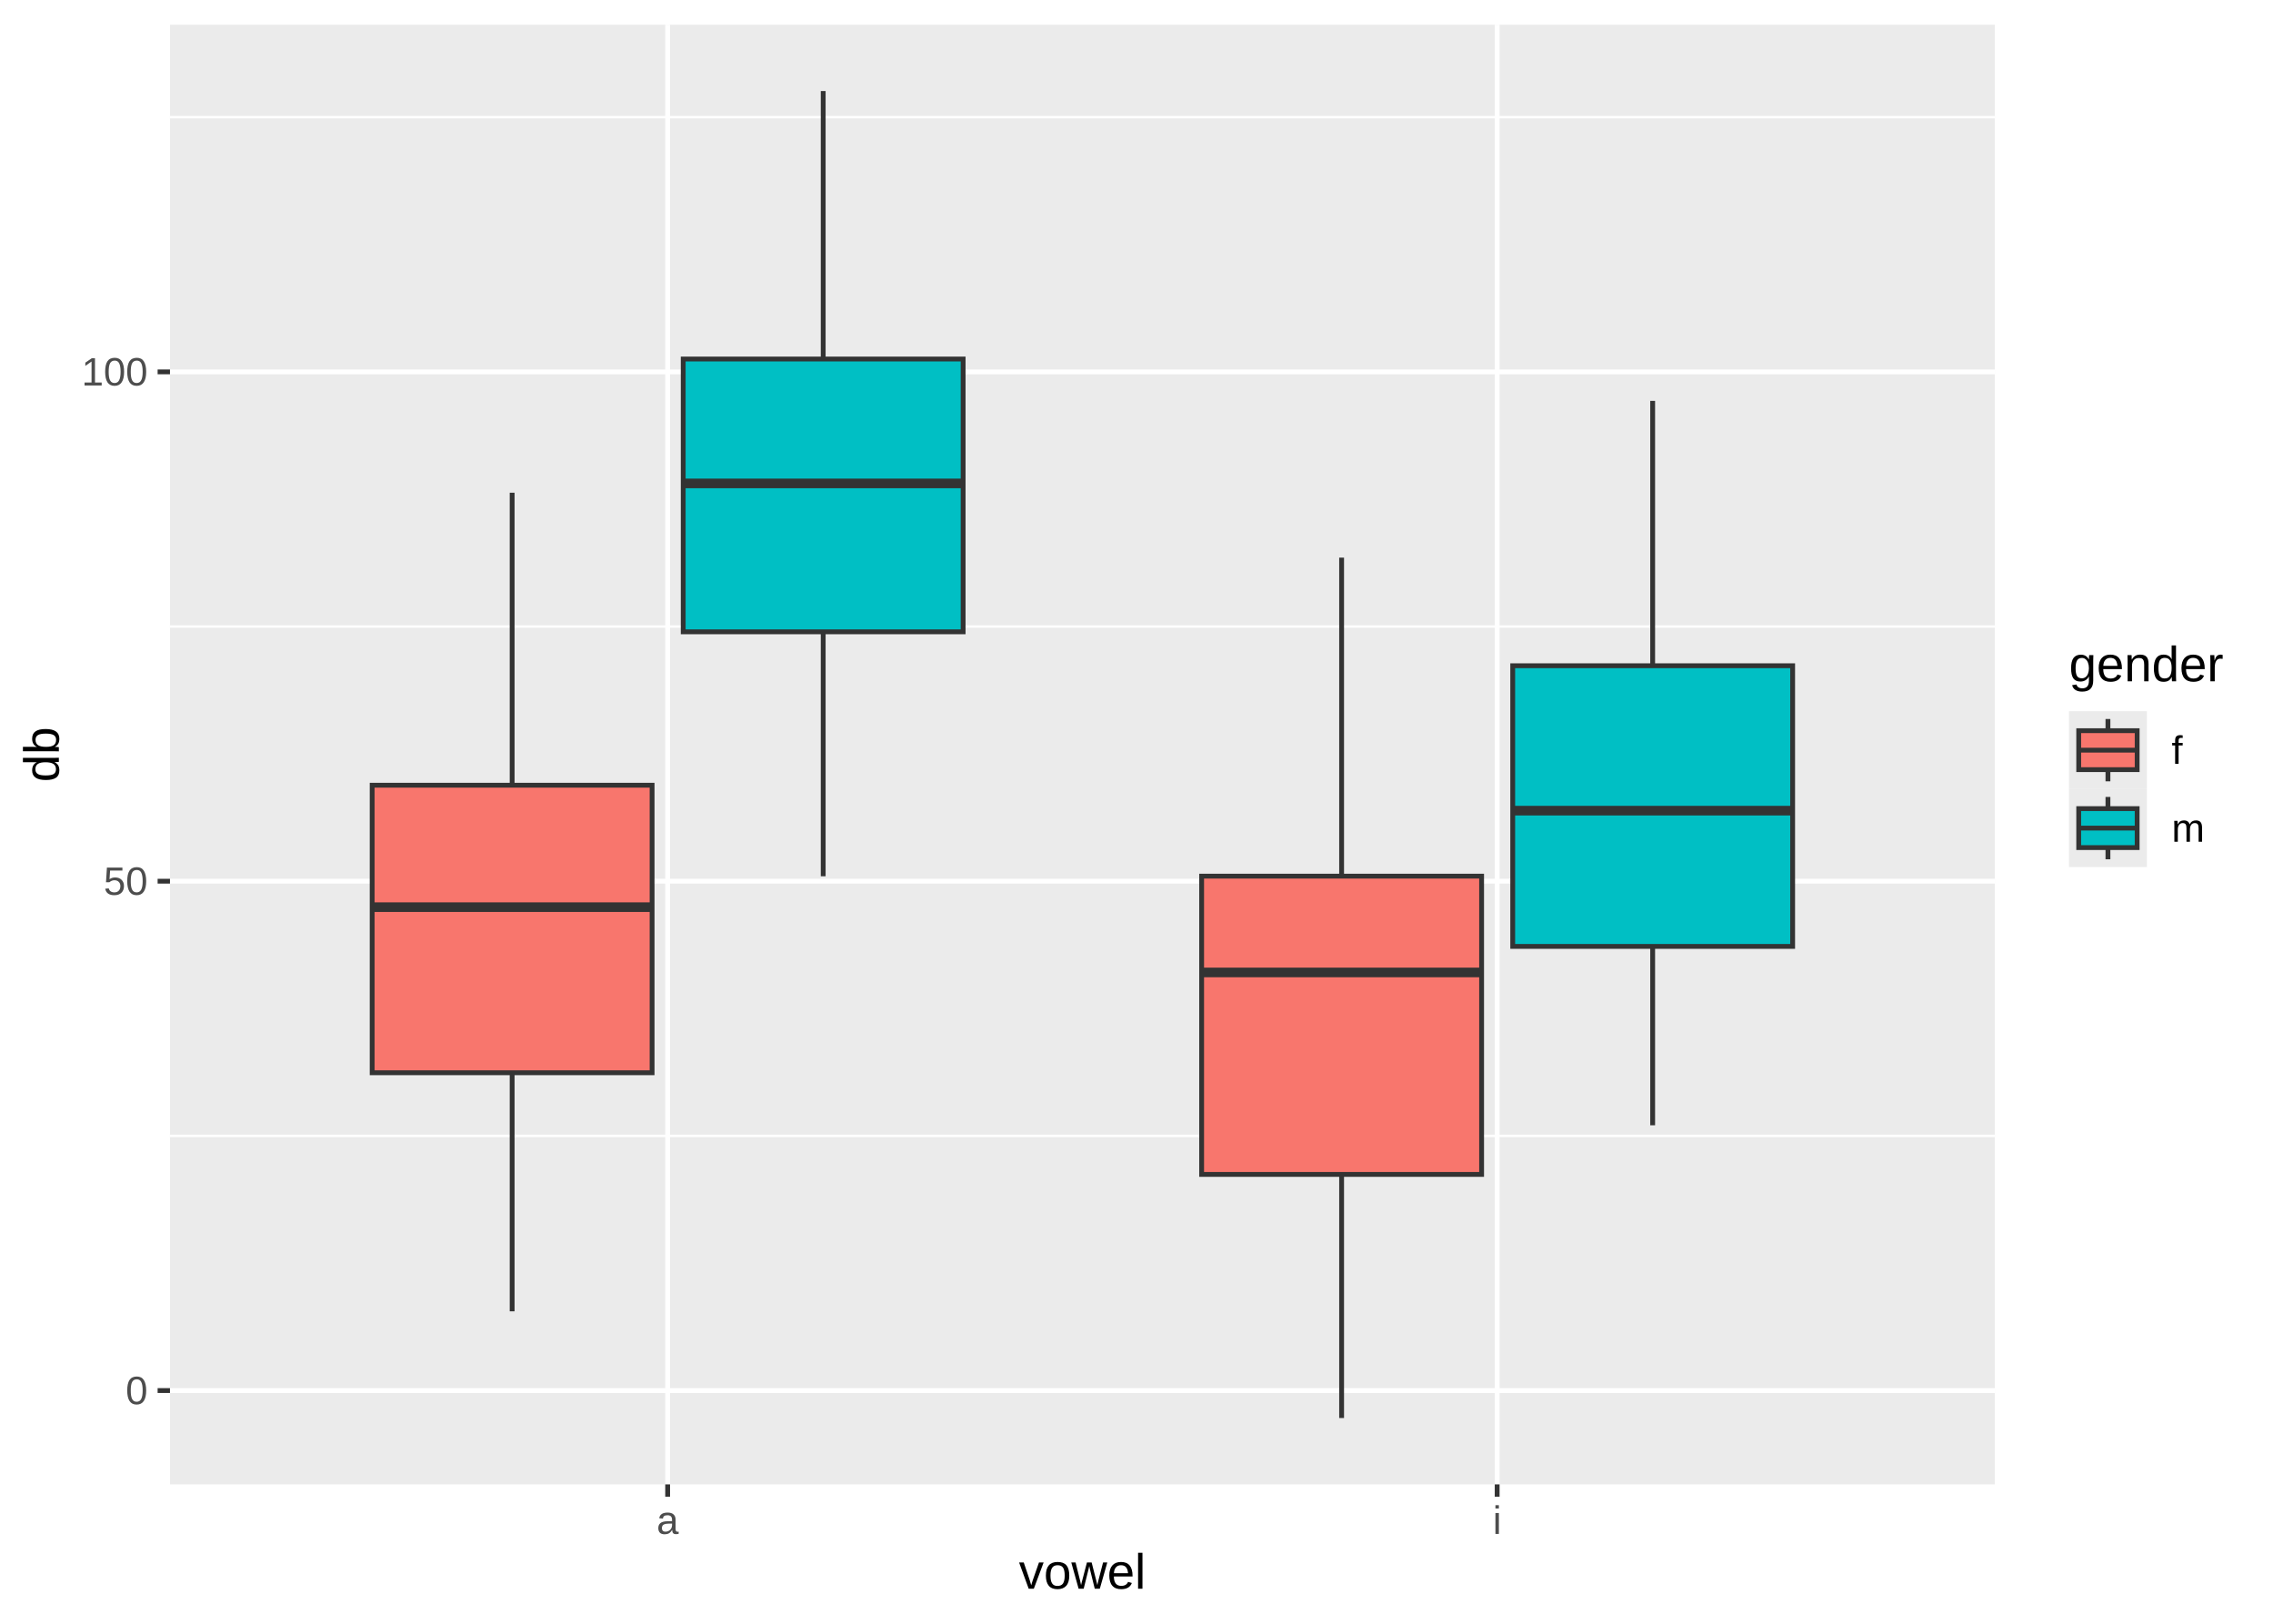
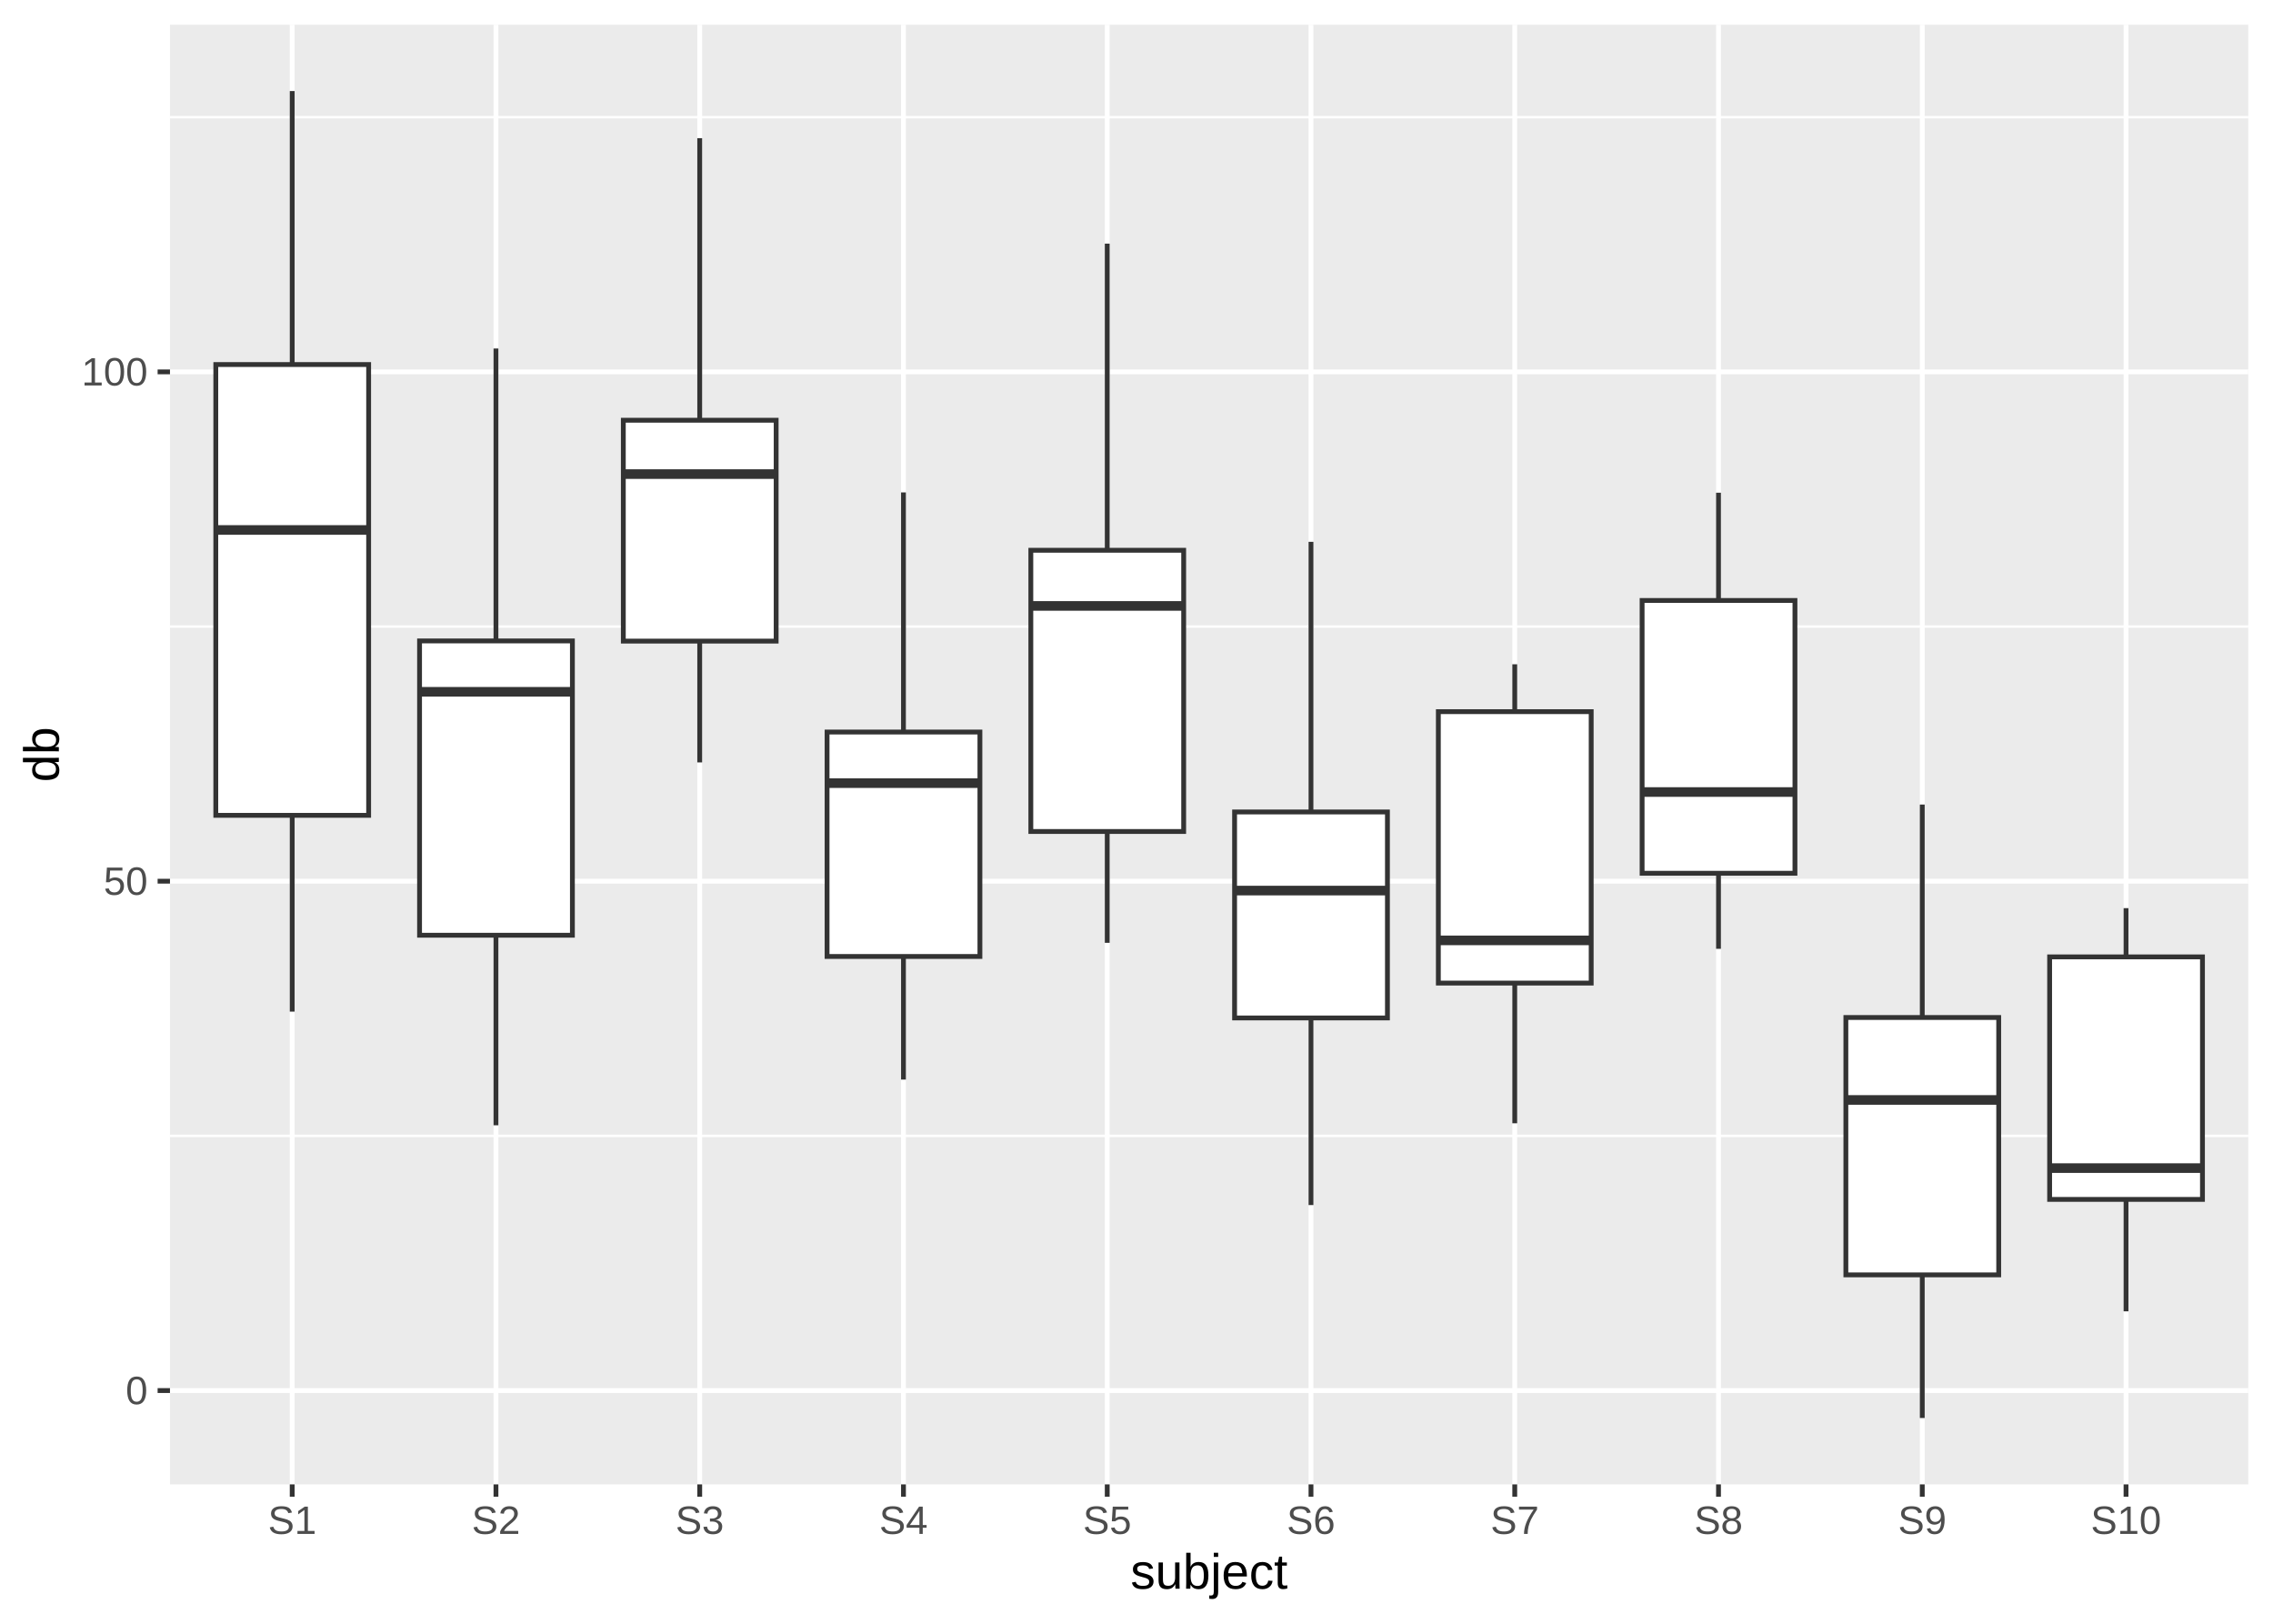
<svg xmlns="http://www.w3.org/2000/svg" width="504.00pt" height="360.00pt" viewBox="0 0 504.00 360.00">
  <g class="svglite">
    <defs>
      <style type="text/css">
    .svglite line, .svglite polyline, .svglite polygon, .svglite path, .svglite rect, .svglite circle {
      fill: none;
      stroke: #000000;
      stroke-linecap: round;
      stroke-linejoin: round;
      stroke-miterlimit: 10.00;
    }
    .svglite text {
      white-space: pre;
    }
    .svglite g.glyphgroup path {
      fill: inherit;
      stroke: none;
    }
  </style>
    </defs>
    <rect width="100%" height="100%" style="stroke: none; fill: #FFFFFF;" />
    <defs>
      <clipPath id="cpMC4wMHw1MDQuMDB8MC4wMHwzNjAuMDA=">
        <rect x="0.00" y="0.00" width="504.00" height="360.00" />
      </clipPath>
    </defs>
    <g clip-path="url(#cpMC4wMHw1MDQuMDB8MC4wMHwzNjAuMDA=)">
-       <rect x="0" y="0.00" width="504.00" height="360.00" style="stroke-width: 1.07; stroke: #FFFFFF; fill: #FFFFFF;" />
+       <rect x="0.00" y="0.00" width="504.00" height="360.00" style="stroke-width: 1.07; stroke: #FFFFFF; fill: #FFFFFF;" />
    </g>
    <defs>
-       <clipPath id="cpMzcuNjl8NDQyLjMyfDUuNDh8MzI5LjEw">
-         <rect x="37.69" y="5.48" width="404.63" height="323.62" />
+       <clipPath id="cpMzcuNjl8NDk4LjUyfDUuNDh8MzI5LjEw">
+         <rect x="37.69" y="5.48" width="460.83" height="323.62" />
      </clipPath>
    </defs>
-     <g clip-path="url(#cpMzcuNjl8NDQyLjMyfDUuNDh8MzI5LjEw)">
-       <rect x="37.69" y="5.48" width="404.63" height="323.62" style="stroke-width: 1.07; stroke: none; fill: #EBEBEB;" />
-       <polyline points="37.69,251.84 442.32,251.84 " style="stroke-width: 0.53; stroke: #FFFFFF; stroke-linecap: butt;" />
-       <polyline points="37.69,138.91 442.32,138.91 " style="stroke-width: 0.53; stroke: #FFFFFF; stroke-linecap: butt;" />
-       <polyline points="37.69,25.98 442.32,25.98 " style="stroke-width: 0.53; stroke: #FFFFFF; stroke-linecap: butt;" />
-       <polyline points="37.69,308.30 442.32,308.30 " style="stroke-width: 1.07; stroke: #FFFFFF; stroke-linecap: butt;" />
-       <polyline points="37.69,195.37 442.32,195.37 " style="stroke-width: 1.07; stroke: #FFFFFF; stroke-linecap: butt;" />
-       <polyline points="37.69,82.45 442.32,82.45 " style="stroke-width: 1.07; stroke: #FFFFFF; stroke-linecap: butt;" />
-       <polyline points="148.04,329.10 148.04,5.48 " style="stroke-width: 1.07; stroke: #FFFFFF; stroke-linecap: butt;" />
-       <polyline points="331.97,329.10 331.97,5.48 " style="stroke-width: 1.07; stroke: #FFFFFF; stroke-linecap: butt;" />
-       <line x1="113.56" y1="174.09" x2="113.56" y2="109.24" style="stroke-width: 1.07; stroke: #333333; stroke-linecap: butt;" />
-       <line x1="113.56" y1="237.84" x2="113.56" y2="290.74" style="stroke-width: 1.07; stroke: #333333; stroke-linecap: butt;" />
-       <polygon points="82.52,174.09 82.52,237.84 144.59,237.84 144.59,174.09 82.52,174.09 " style="stroke-width: 1.07; stroke: #333333; stroke-linecap: butt; stroke-linejoin: miter; fill: #F8766D;" />
-       <line x1="82.52" y1="201.13" x2="144.59" y2="201.13" style="stroke-width: 2.13; stroke: #333333; stroke-linecap: butt; stroke-linejoin: miter;" />
-       <line x1="182.53" y1="79.60" x2="182.53" y2="20.19" style="stroke-width: 1.07; stroke: #333333; stroke-linecap: butt;" />
-       <line x1="182.53" y1="140.08" x2="182.53" y2="194.28" style="stroke-width: 1.07; stroke: #333333; stroke-linecap: butt;" />
-       <polygon points="151.49,79.60 151.49,140.08 213.56,140.08 213.56,79.60 151.49,79.60 " style="stroke-width: 1.07; stroke: #333333; stroke-linecap: butt; stroke-linejoin: miter; fill: #00BFC4;" />
-       <line x1="151.49" y1="107.18" x2="213.56" y2="107.18" style="stroke-width: 2.13; stroke: #333333; stroke-linecap: butt; stroke-linejoin: miter;" />
-       <line x1="297.48" y1="194.25" x2="297.48" y2="123.63" style="stroke-width: 1.07; stroke: #333333; stroke-linecap: butt;" />
-       <line x1="297.48" y1="260.38" x2="297.48" y2="314.39" style="stroke-width: 1.07; stroke: #333333; stroke-linecap: butt;" />
-       <polygon points="266.44,194.25 266.44,260.38 328.52,260.38 328.52,194.25 266.44,194.25 " style="stroke-width: 1.07; stroke: #333333; stroke-linecap: butt; stroke-linejoin: miter; fill: #F8766D;" />
-       <line x1="266.44" y1="215.60" x2="328.52" y2="215.60" style="stroke-width: 2.13; stroke: #333333; stroke-linecap: butt; stroke-linejoin: miter;" />
-       <line x1="366.45" y1="147.60" x2="366.45" y2="88.88" style="stroke-width: 1.07; stroke: #333333; stroke-linecap: butt;" />
-       <line x1="366.45" y1="209.83" x2="366.45" y2="249.49" style="stroke-width: 1.07; stroke: #333333; stroke-linecap: butt;" />
-       <polygon points="335.42,147.60 335.42,209.83 397.49,209.83 397.49,147.60 335.42,147.60 " style="stroke-width: 1.07; stroke: #333333; stroke-linecap: butt; stroke-linejoin: miter; fill: #00BFC4;" />
-       <line x1="335.42" y1="179.73" x2="397.49" y2="179.73" style="stroke-width: 2.13; stroke: #333333; stroke-linecap: butt; stroke-linejoin: miter;" />
+     <g clip-path="url(#cpMzcuNjl8NDk4LjUyfDUuNDh8MzI5LjEw)">
+       <rect x="37.69" y="5.48" width="460.83" height="323.62" style="stroke-width: 1.07; stroke: none; fill: #EBEBEB;" />
+       <polyline points="37.69,251.84 498.52,251.84 " style="stroke-width: 0.53; stroke: #FFFFFF; stroke-linecap: butt;" />
+       <polyline points="37.69,138.91 498.52,138.91 " style="stroke-width: 0.53; stroke: #FFFFFF; stroke-linecap: butt;" />
+       <polyline points="37.69,25.98 498.52,25.98 " style="stroke-width: 0.53; stroke: #FFFFFF; stroke-linecap: butt;" />
+       <polyline points="37.69,308.30 498.52,308.30 " style="stroke-width: 1.07; stroke: #FFFFFF; stroke-linecap: butt;" />
+       <polyline points="37.69,195.37 498.52,195.37 " style="stroke-width: 1.07; stroke: #FFFFFF; stroke-linecap: butt;" />
+       <polyline points="37.69,82.45 498.52,82.45 " style="stroke-width: 1.07; stroke: #FFFFFF; stroke-linecap: butt;" />
+       <polyline points="64.79,329.10 64.79,5.48 " style="stroke-width: 1.07; stroke: #FFFFFF; stroke-linecap: butt;" />
+       <polyline points="109.97,329.10 109.97,5.48 " style="stroke-width: 1.07; stroke: #FFFFFF; stroke-linecap: butt;" />
+       <polyline points="155.15,329.10 155.15,5.48 " style="stroke-width: 1.07; stroke: #FFFFFF; stroke-linecap: butt;" />
+       <polyline points="200.33,329.10 200.33,5.48 " style="stroke-width: 1.07; stroke: #FFFFFF; stroke-linecap: butt;" />
+       <polyline points="245.51,329.10 245.51,5.48 " style="stroke-width: 1.07; stroke: #FFFFFF; stroke-linecap: butt;" />
+       <polyline points="290.69,329.10 290.69,5.48 " style="stroke-width: 1.07; stroke: #FFFFFF; stroke-linecap: butt;" />
+       <polyline points="335.87,329.10 335.87,5.48 " style="stroke-width: 1.07; stroke: #FFFFFF; stroke-linecap: butt;" />
+       <polyline points="381.05,329.10 381.05,5.48 " style="stroke-width: 1.07; stroke: #FFFFFF; stroke-linecap: butt;" />
+       <polyline points="426.23,329.10 426.23,5.48 " style="stroke-width: 1.07; stroke: #FFFFFF; stroke-linecap: butt;" />
+       <polyline points="471.41,329.10 471.41,5.48 " style="stroke-width: 1.07; stroke: #FFFFFF; stroke-linecap: butt;" />
+       <line x1="64.79" y1="80.82" x2="64.79" y2="20.19" style="stroke-width: 1.07; stroke: #333333; stroke-linecap: butt;" />
+       <line x1="64.79" y1="180.77" x2="64.79" y2="224.29" style="stroke-width: 1.07; stroke: #333333; stroke-linecap: butt;" />
+       <polygon points="47.85,80.82 47.85,180.77 81.74,180.77 81.74,80.82 47.85,80.82 " style="stroke-width: 1.07; stroke: #333333; stroke-linecap: butt; stroke-linejoin: miter; fill: #FFFFFF;" />
+       <line x1="47.85" y1="117.50" x2="81.74" y2="117.50" style="stroke-width: 2.13; stroke: #333333; stroke-linecap: butt; stroke-linejoin: miter;" />
+       <line x1="109.97" y1="142.10" x2="109.97" y2="77.27" style="stroke-width: 1.07; stroke: #333333; stroke-linecap: butt;" />
+       <line x1="109.97" y1="207.35" x2="109.97" y2="249.49" style="stroke-width: 1.07; stroke: #333333; stroke-linecap: butt;" />
+       <polygon points="93.03,142.10 93.03,207.35 126.92,207.35 126.92,142.10 93.03,142.10 " style="stroke-width: 1.07; stroke: #333333; stroke-linecap: butt; stroke-linejoin: miter; fill: #FFFFFF;" />
+       <line x1="93.03" y1="153.38" x2="126.92" y2="153.38" style="stroke-width: 2.13; stroke: #333333; stroke-linecap: butt; stroke-linejoin: miter;" />
+       <line x1="155.15" y1="93.17" x2="155.15" y2="30.64" style="stroke-width: 1.07; stroke: #333333; stroke-linecap: butt;" />
+       <line x1="155.15" y1="142.14" x2="155.15" y2="169.03" style="stroke-width: 1.07; stroke: #333333; stroke-linecap: butt;" />
+       <polygon points="138.21,93.17 138.21,142.14 172.10,142.14 172.10,93.17 138.21,93.17 " style="stroke-width: 1.07; stroke: #333333; stroke-linecap: butt; stroke-linejoin: miter; fill: #FFFFFF;" />
+       <line x1="138.21" y1="105.11" x2="172.10" y2="105.11" style="stroke-width: 2.13; stroke: #333333; stroke-linecap: butt; stroke-linejoin: miter;" />
+       <line x1="200.33" y1="162.30" x2="200.33" y2="109.18" style="stroke-width: 1.07; stroke: #333333; stroke-linecap: butt;" />
+       <line x1="200.33" y1="212.06" x2="200.33" y2="239.35" style="stroke-width: 1.07; stroke: #333333; stroke-linecap: butt;" />
+       <polygon points="183.39,162.30 183.39,212.06 217.28,212.06 217.28,162.30 183.39,162.30 " style="stroke-width: 1.07; stroke: #333333; stroke-linecap: butt; stroke-linejoin: miter; fill: #FFFFFF;" />
+       <line x1="183.39" y1="173.63" x2="217.28" y2="173.63" style="stroke-width: 2.13; stroke: #333333; stroke-linecap: butt; stroke-linejoin: miter;" />
+       <line x1="245.51" y1="122.00" x2="245.51" y2="54.02" style="stroke-width: 1.07; stroke: #333333; stroke-linecap: butt;" />
+       <line x1="245.51" y1="184.35" x2="245.51" y2="209.03" style="stroke-width: 1.07; stroke: #333333; stroke-linecap: butt;" />
+       <polygon points="228.57,122.00 228.57,184.35 262.46,184.35 262.46,122.00 228.57,122.00 " style="stroke-width: 1.07; stroke: #333333; stroke-linecap: butt; stroke-linejoin: miter; fill: #FFFFFF;" />
+       <line x1="228.57" y1="134.34" x2="262.46" y2="134.34" style="stroke-width: 2.13; stroke: #333333; stroke-linecap: butt; stroke-linejoin: miter;" />
+       <line x1="290.69" y1="180.02" x2="290.69" y2="120.13" style="stroke-width: 1.07; stroke: #333333; stroke-linecap: butt;" />
+       <line x1="290.69" y1="225.69" x2="290.69" y2="267.17" style="stroke-width: 1.07; stroke: #333333; stroke-linecap: butt;" />
+       <polygon points="273.75,180.02 273.75,225.69 307.64,225.69 307.64,180.02 273.75,180.02 " style="stroke-width: 1.07; stroke: #333333; stroke-linecap: butt; stroke-linejoin: miter; fill: #FFFFFF;" />
+       <line x1="273.75" y1="197.45" x2="307.64" y2="197.45" style="stroke-width: 2.13; stroke: #333333; stroke-linecap: butt; stroke-linejoin: miter;" />
+       <line x1="335.87" y1="157.78" x2="335.87" y2="147.28" style="stroke-width: 1.07; stroke: #333333; stroke-linecap: butt;" />
+       <line x1="335.87" y1="217.96" x2="335.87" y2="249.04" style="stroke-width: 1.07; stroke: #333333; stroke-linecap: butt;" />
+       <polygon points="318.93,157.78 318.93,217.96 352.82,217.96 352.82,157.78 318.93,157.78 " style="stroke-width: 1.07; stroke: #333333; stroke-linecap: butt; stroke-linejoin: miter; fill: #FFFFFF;" />
+       <line x1="318.93" y1="208.49" x2="352.82" y2="208.49" style="stroke-width: 2.13; stroke: #333333; stroke-linecap: butt; stroke-linejoin: miter;" />
+       <line x1="381.05" y1="133.13" x2="381.05" y2="109.24" style="stroke-width: 1.07; stroke: #333333; stroke-linecap: butt;" />
+       <line x1="381.05" y1="193.61" x2="381.05" y2="210.36" style="stroke-width: 1.07; stroke: #333333; stroke-linecap: butt;" />
+       <polygon points="364.11,133.13 364.11,193.61 398.00,193.61 398.00,133.13 364.11,133.13 " style="stroke-width: 1.07; stroke: #333333; stroke-linecap: butt; stroke-linejoin: miter; fill: #FFFFFF;" />
+       <line x1="364.11" y1="175.60" x2="398.00" y2="175.60" style="stroke-width: 2.13; stroke: #333333; stroke-linecap: butt; stroke-linejoin: miter;" />
+       <line x1="426.23" y1="225.59" x2="426.23" y2="178.37" style="stroke-width: 1.07; stroke: #333333; stroke-linecap: butt;" />
+       <line x1="426.23" y1="282.65" x2="426.23" y2="314.39" style="stroke-width: 1.07; stroke: #333333; stroke-linecap: butt;" />
+       <polygon points="409.29,225.59 409.29,282.65 443.18,282.65 443.18,225.59 409.29,225.59 " style="stroke-width: 1.07; stroke: #333333; stroke-linecap: butt; stroke-linejoin: miter; fill: #FFFFFF;" />
+       <line x1="409.29" y1="243.87" x2="443.18" y2="243.87" style="stroke-width: 2.13; stroke: #333333; stroke-linecap: butt; stroke-linejoin: miter;" />
+       <line x1="471.41" y1="212.15" x2="471.41" y2="201.35" style="stroke-width: 1.07; stroke: #333333; stroke-linecap: butt;" />
+       <line x1="471.41" y1="265.92" x2="471.41" y2="290.74" style="stroke-width: 1.07; stroke: #333333; stroke-linecap: butt;" />
+       <polygon points="454.47,212.15 454.47,265.92 488.36,265.92 488.36,212.15 454.47,212.15 " style="stroke-width: 1.07; stroke: #333333; stroke-linecap: butt; stroke-linejoin: miter; fill: #FFFFFF;" />
+       <line x1="454.47" y1="258.98" x2="488.36" y2="258.98" style="stroke-width: 2.13; stroke: #333333; stroke-linecap: butt; stroke-linejoin: miter;" />
    </g>
    <g clip-path="url(#cpMC4wMHw1MDQuMDB8MC4wMHwzNjAuMDA=)">
      <text x="32.76" y="311.33" text-anchor="end" style="font-size: 8.80px;fill: #4D4D4D; font-family: &quot;Arimo&quot;;" textLength="4.89px" lengthAdjust="spacingAndGlyphs">0</text>
      <text x="32.76" y="198.40" text-anchor="end" style="font-size: 8.80px;fill: #4D4D4D; font-family: &quot;Arimo&quot;;" textLength="9.78px" lengthAdjust="spacingAndGlyphs">50</text>
      <text x="32.76" y="85.47" text-anchor="end" style="font-size: 8.80px;fill: #4D4D4D; font-family: &quot;Arimo&quot;;" textLength="14.67px" lengthAdjust="spacingAndGlyphs">100</text>
      <polyline points="34.95,308.30 37.69,308.30 " style="stroke-width: 1.07; stroke: #333333; stroke-linecap: butt;" />
      <polyline points="34.95,195.37 37.69,195.37 " style="stroke-width: 1.07; stroke: #333333; stroke-linecap: butt;" />
      <polyline points="34.95,82.45 37.69,82.45 " style="stroke-width: 1.07; stroke: #333333; stroke-linecap: butt;" />
-       <polyline points="148.04,331.84 148.04,329.10 " style="stroke-width: 1.07; stroke: #333333; stroke-linecap: butt;" />
-       <polyline points="331.97,331.84 331.97,329.10 " style="stroke-width: 1.07; stroke: #333333; stroke-linecap: butt;" />
-       <text x="148.04" y="340.09" text-anchor="middle" style="font-size: 8.80px;fill: #4D4D4D; font-family: &quot;Arimo&quot;;" textLength="4.89px" lengthAdjust="spacingAndGlyphs">a</text>
-       <text x="331.97" y="340.09" text-anchor="middle" style="font-size: 8.80px;fill: #4D4D4D; font-family: &quot;Arimo&quot;;" textLength="1.95px" lengthAdjust="spacingAndGlyphs">i</text>
-       <text x="240.00" y="352.23" text-anchor="middle" style="font-size: 11.00px; font-family: &quot;Arimo&quot;;" textLength="28.12px" lengthAdjust="spacingAndGlyphs">vowel</text>
+       <polyline points="64.79,331.84 64.79,329.10 " style="stroke-width: 1.07; stroke: #333333; stroke-linecap: butt;" />
+       <polyline points="109.97,331.84 109.97,329.10 " style="stroke-width: 1.07; stroke: #333333; stroke-linecap: butt;" />
+       <polyline points="155.15,331.84 155.15,329.10 " style="stroke-width: 1.07; stroke: #333333; stroke-linecap: butt;" />
+       <polyline points="200.33,331.84 200.33,329.10 " style="stroke-width: 1.07; stroke: #333333; stroke-linecap: butt;" />
+       <polyline points="245.51,331.84 245.51,329.10 " style="stroke-width: 1.07; stroke: #333333; stroke-linecap: butt;" />
+       <polyline points="290.69,331.84 290.69,329.10 " style="stroke-width: 1.07; stroke: #333333; stroke-linecap: butt;" />
+       <polyline points="335.87,331.84 335.87,329.10 " style="stroke-width: 1.07; stroke: #333333; stroke-linecap: butt;" />
+       <polyline points="381.05,331.84 381.05,329.10 " style="stroke-width: 1.07; stroke: #333333; stroke-linecap: butt;" />
+       <polyline points="426.23,331.84 426.23,329.10 " style="stroke-width: 1.07; stroke: #333333; stroke-linecap: butt;" />
+       <polyline points="471.41,331.84 471.41,329.10 " style="stroke-width: 1.07; stroke: #333333; stroke-linecap: butt;" />
+       <text x="64.79" y="340.09" text-anchor="middle" style="font-size: 8.80px;fill: #4D4D4D; font-family: &quot;Arimo&quot;;" textLength="10.77px" lengthAdjust="spacingAndGlyphs">S1</text>
+       <text x="109.97" y="340.09" text-anchor="middle" style="font-size: 8.80px;fill: #4D4D4D; font-family: &quot;Arimo&quot;;" textLength="10.77px" lengthAdjust="spacingAndGlyphs">S2</text>
+       <text x="155.15" y="340.09" text-anchor="middle" style="font-size: 8.80px;fill: #4D4D4D; font-family: &quot;Arimo&quot;;" textLength="10.77px" lengthAdjust="spacingAndGlyphs">S3</text>
+       <text x="200.33" y="340.09" text-anchor="middle" style="font-size: 8.80px;fill: #4D4D4D; font-family: &quot;Arimo&quot;;" textLength="10.77px" lengthAdjust="spacingAndGlyphs">S4</text>
+       <text x="245.51" y="340.09" text-anchor="middle" style="font-size: 8.80px;fill: #4D4D4D; font-family: &quot;Arimo&quot;;" textLength="10.77px" lengthAdjust="spacingAndGlyphs">S5</text>
+       <text x="290.69" y="340.09" text-anchor="middle" style="font-size: 8.80px;fill: #4D4D4D; font-family: &quot;Arimo&quot;;" textLength="10.77px" lengthAdjust="spacingAndGlyphs">S6</text>
+       <text x="335.87" y="340.09" text-anchor="middle" style="font-size: 8.80px;fill: #4D4D4D; font-family: &quot;Arimo&quot;;" textLength="10.77px" lengthAdjust="spacingAndGlyphs">S7</text>
+       <text x="381.05" y="340.09" text-anchor="middle" style="font-size: 8.80px;fill: #4D4D4D; font-family: &quot;Arimo&quot;;" textLength="10.77px" lengthAdjust="spacingAndGlyphs">S8</text>
+       <text x="426.23" y="340.09" text-anchor="middle" style="font-size: 8.80px;fill: #4D4D4D; font-family: &quot;Arimo&quot;;" textLength="10.77px" lengthAdjust="spacingAndGlyphs">S9</text>
+       <text x="471.41" y="340.09" text-anchor="middle" style="font-size: 8.80px;fill: #4D4D4D; font-family: &quot;Arimo&quot;;" textLength="15.66px" lengthAdjust="spacingAndGlyphs">S10</text>
+       <text x="268.10" y="352.23" text-anchor="middle" style="font-size: 11.00px; font-family: &quot;Arimo&quot;;" textLength="34.88px" lengthAdjust="spacingAndGlyphs">subject</text>
      <text transform="translate(13.05,167.29) rotate(-90)" text-anchor="middle" style="font-size: 11.00px; font-family: &quot;Arimo&quot;;" textLength="12.25px" lengthAdjust="spacingAndGlyphs">db</text>
-       <rect x="453.28" y="136.86" width="45.24" height="60.86" style="stroke-width: 1.07; stroke: none; fill: #FFFFFF;" />
-       <text x="458.76" y="151.06" style="font-size: 11.00px; font-family: &quot;Arimo&quot;;" textLength="34.28px" lengthAdjust="spacingAndGlyphs">gender</text>
-       <rect x="458.76" y="157.68" width="17.28" height="17.28" style="stroke-width: 1.07; stroke: none; fill: #EBEBEB;" />
-       <polyline points="467.40,173.23 467.40,170.64 " style="stroke-width: 1.07; stroke: #333333; stroke-linecap: butt; stroke-linejoin: miter;" />
-       <polyline points="467.40,162.00 467.40,159.41 " style="stroke-width: 1.07; stroke: #333333; stroke-linecap: butt; stroke-linejoin: miter;" />
-       <rect x="460.92" y="162.00" width="12.96" height="8.64" style="stroke-width: 1.07; stroke: #333333; stroke-linecap: butt; stroke-linejoin: miter; fill: #F8766D;" />
-       <polyline points="460.92,166.32 473.88,166.32 " style="stroke-width: 1.07; stroke: #333333; stroke-linecap: butt; stroke-linejoin: miter;" />
-       <polyline points="467.40,173.23 467.40,173.23 " style="stroke-width: 1.07; stroke: #333333; stroke-linecap: butt; stroke-linejoin: miter;" />
-       <polyline points="467.40,159.41 467.40,159.41 " style="stroke-width: 1.07; stroke: #333333; stroke-linecap: butt; stroke-linejoin: miter;" />
-       <rect x="458.76" y="174.96" width="17.28" height="17.28" style="stroke-width: 1.07; stroke: none; fill: #EBEBEB;" />
-       <polyline points="467.40,190.51 467.40,187.92 " style="stroke-width: 1.07; stroke: #333333; stroke-linecap: butt; stroke-linejoin: miter;" />
-       <polyline points="467.40,179.28 467.40,176.69 " style="stroke-width: 1.07; stroke: #333333; stroke-linecap: butt; stroke-linejoin: miter;" />
-       <rect x="460.92" y="179.28" width="12.96" height="8.64" style="stroke-width: 1.07; stroke: #333333; stroke-linecap: butt; stroke-linejoin: miter; fill: #00BFC4;" />
-       <polyline points="460.92,183.60 473.88,183.60 " style="stroke-width: 1.07; stroke: #333333; stroke-linecap: butt; stroke-linejoin: miter;" />
-       <polyline points="467.40,190.51 467.40,190.51 " style="stroke-width: 1.07; stroke: #333333; stroke-linecap: butt; stroke-linejoin: miter;" />
-       <polyline points="467.40,176.69 467.40,176.69 " style="stroke-width: 1.07; stroke: #333333; stroke-linecap: butt; stroke-linejoin: miter;" />
-       <text x="481.52" y="169.35" style="font-size: 8.80px; font-family: &quot;Arimo&quot;;" textLength="2.44px" lengthAdjust="spacingAndGlyphs">f</text>
-       <text x="481.52" y="186.63" style="font-size: 8.80px; font-family: &quot;Arimo&quot;;" textLength="7.33px" lengthAdjust="spacingAndGlyphs">m</text>
    </g>
  </g>
</svg>
